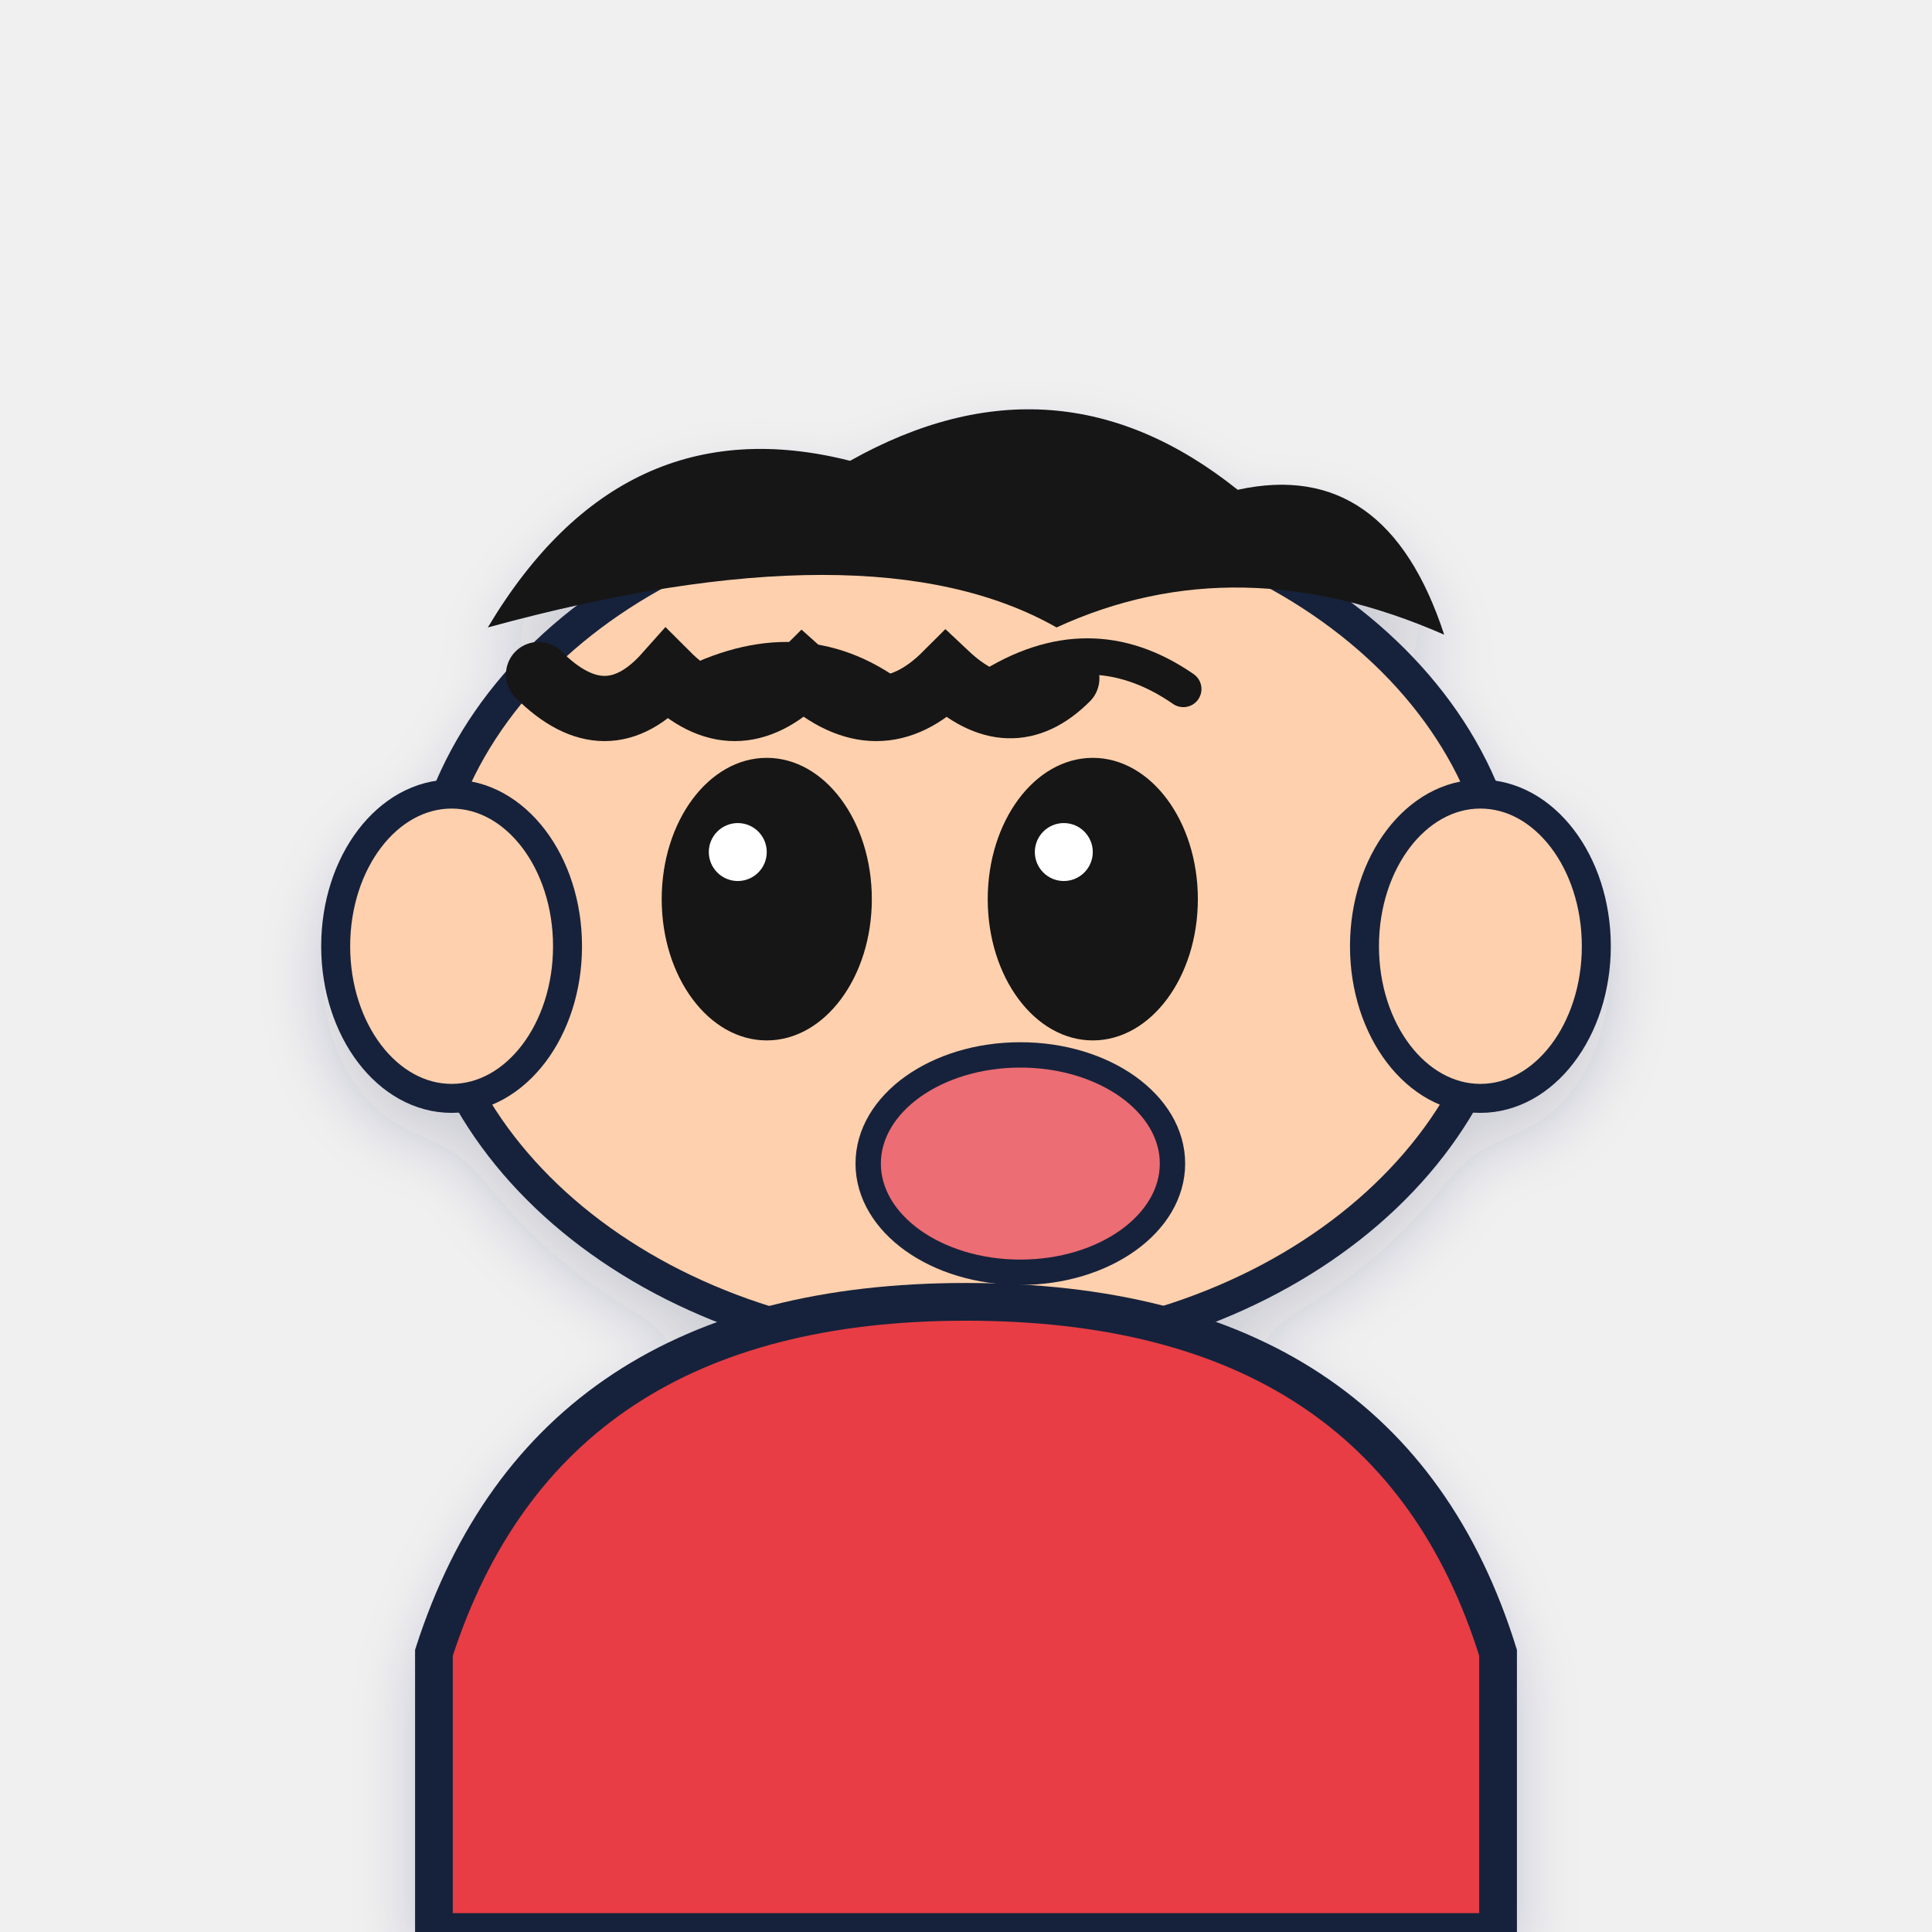
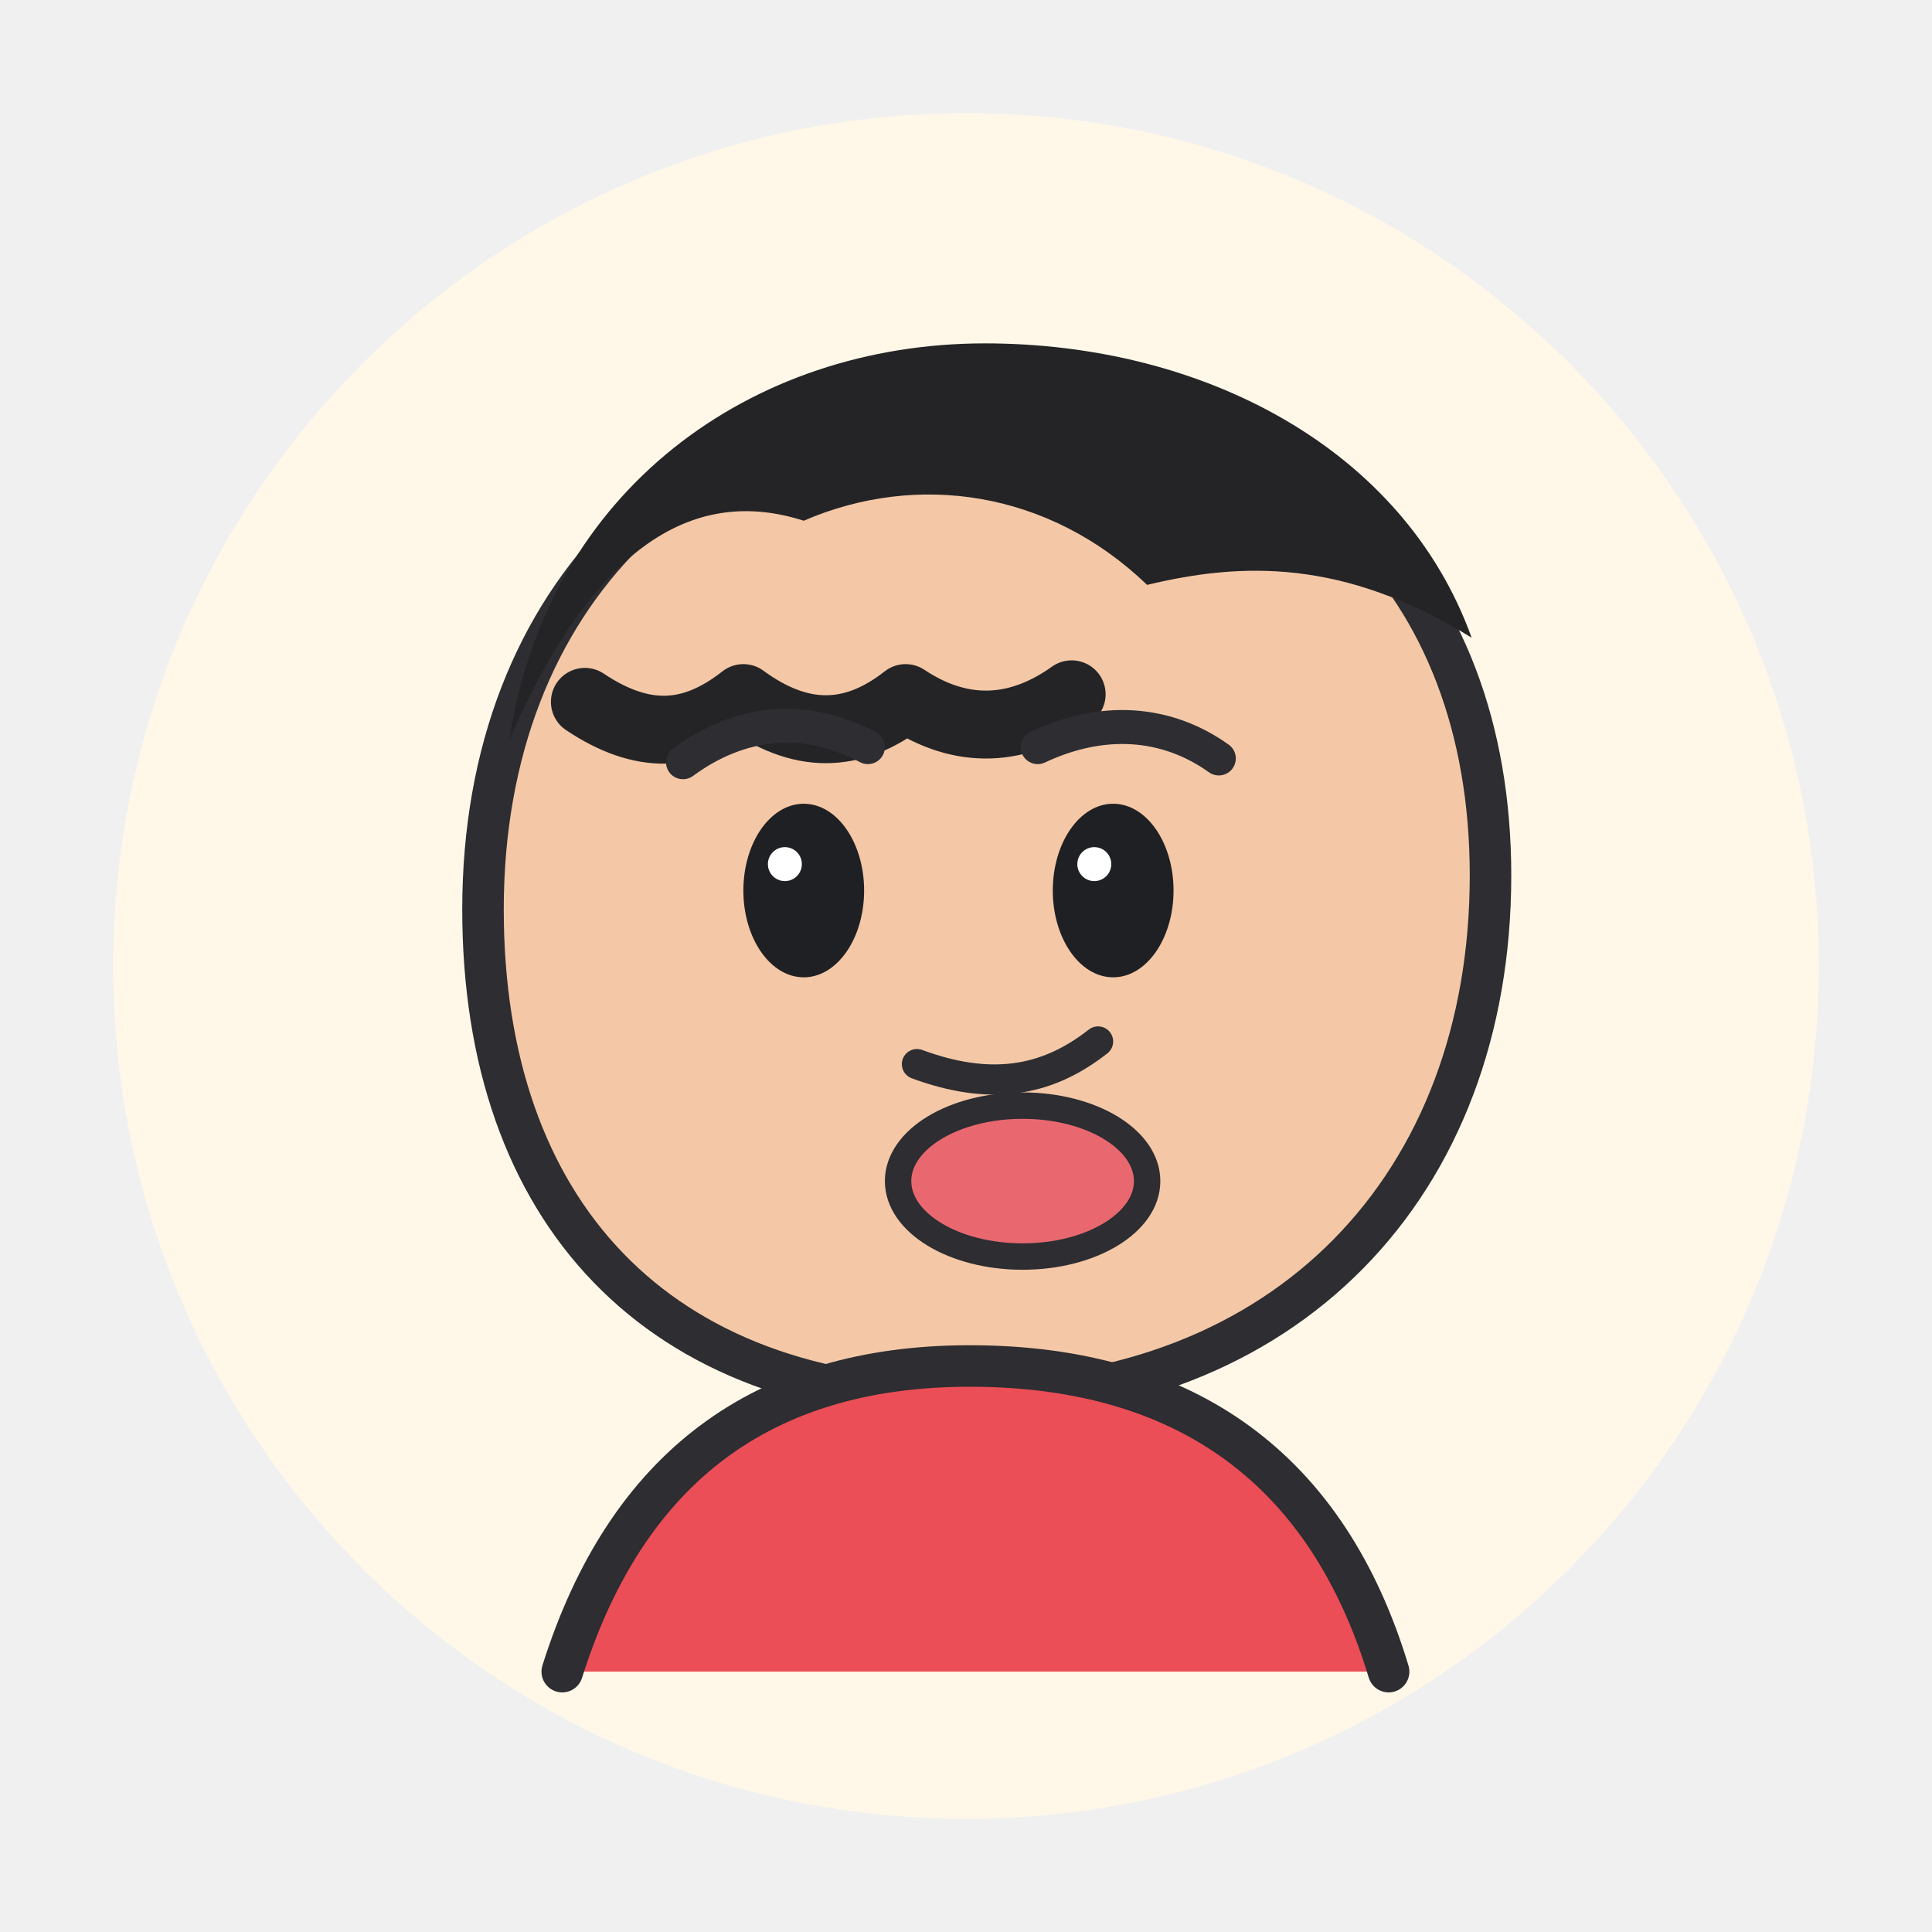
<svg xmlns="http://www.w3.org/2000/svg" width="512" height="512" viewBox="0 0 512 512">
-   <defs>
-     <filter id="s">
-       <feDropShadow dx="0" dy="8" stdDeviation="8" flood-color="#21375a" flood-opacity=".18" />
-     </filter>
-   </defs>
-   <g filter="url(#s)">
-     <ellipse cx="256" cy="245" rx="144.0" ry="113.28" fill="#ffd0ad" stroke="#18233b" stroke-width="8.64" />
-     <ellipse cx="119.68" cy="250.76" rx="30.72" ry="40.32" fill="#ffd0ad" stroke="#18233b" stroke-width="7.68" />
-     <ellipse cx="392.32" cy="250.76" rx="30.72" ry="40.32" fill="#ffd0ad" stroke="#18233b" stroke-width="7.68" />
-     <path d="M 129.28 166.28 Q 164.8 106.76 225.28 122.12 Q 280.0 91.4 328.0 129.8 Q 367.36 121.16 382.72 168.2 Q 328.0 144.2 280.0 166.28 Q 231.04 138.44 129.28 166.28Z" fill="#151515" />
-     <path d="M 142.72 178.76 q 18 18 34 0 q 18 18 36 0 q 20 18 38 0 q 17 16 32 1" fill="none" stroke="#151515" stroke-width="17.28" stroke-linecap="round" />
-     <ellipse cx="203.2" cy="238.28" rx="27.84" ry="37.44" fill="#121212" />
-     <ellipse cx="289.6" cy="238.28" rx="27.84" ry="37.44" fill="#121212" />
-     <circle cx="195.52" cy="225.8" r="7.68" fill="#fff" />
-     <circle cx="281.92" cy="225.8" r="7.68" fill="#fff" />
-     <path d="M 179.2 183.56 q 30.72 -17.28 55.68 0" fill="none" stroke="#151515" stroke-width="9.6" stroke-linecap="round" />
-     <path d="M 261.76 182.6 q 26.88 -17.28 51.84 0" fill="none" stroke="#151515" stroke-width="9.6" stroke-linecap="round" />
-     <ellipse cx="270.4" cy="308.36" rx="40.32" ry="28.8" fill="#ec6d73" stroke="#18233b" stroke-width="6.72" />
-     <path d="M115 438 Q145 345 256 345 Q368 345 397 438 L397 512 L115 512Z" fill="#e83d44" stroke="#18233b" stroke-width="10" />
+   <g stroke="#2d2d32" stroke-linecap="round" stroke-linejoin="round">
+     <circle cx="256" cy="256" r="226" fill="#fff8e8" stroke="none" />
+     <path d="M128 241c0-84 56-137 135-137 82 0 132 50 132 128 0 82-54 139-139 139-82 0-128-50-128-130z" fill="#f4c8a6" stroke-width="11" />
+     <path d="M135 196c10-66 64-105 126-105 58 0 111 28 129 78-34-21-61-20-86-14-26-25-61-30-91-17-28-9-55 5-78 58z" fill="#242427" stroke="none" />
+     <path d="M155 186c15 10 28 10 42-1 15 11 29 11 43 0 15 10 30 9 44-1" fill="none" stroke="#242427" stroke-width="18" />
+     <ellipse cx="213" cy="236" rx="16" ry="23" fill="#1f2024" stroke="none" />
+     <ellipse cx="295" cy="236" rx="16" ry="23" fill="#1f2024" stroke="none" />
+     <circle cx="208" cy="229" r="4.5" fill="#fff" stroke="none" />
+     <circle cx="290" cy="229" r="4.5" fill="#fff" stroke="none" />
+     <path d="M181 202c15-11 32-13 49-4M275 198c17-8 34-7 48 3" fill="none" stroke="#2d2d32" stroke-width="9" />
+     <path d="M243 282c19 7 34 5 48-6" fill="none" stroke-width="8" />
+     <ellipse cx="271" cy="313" rx="33" ry="20" fill="#e96870" stroke-width="7" />
+     <path d="M149 443c17-54 53-81 108-81 58 0 95 28 111 81" fill="#eb4e56" stroke-width="11" />
  </g>
</svg>
